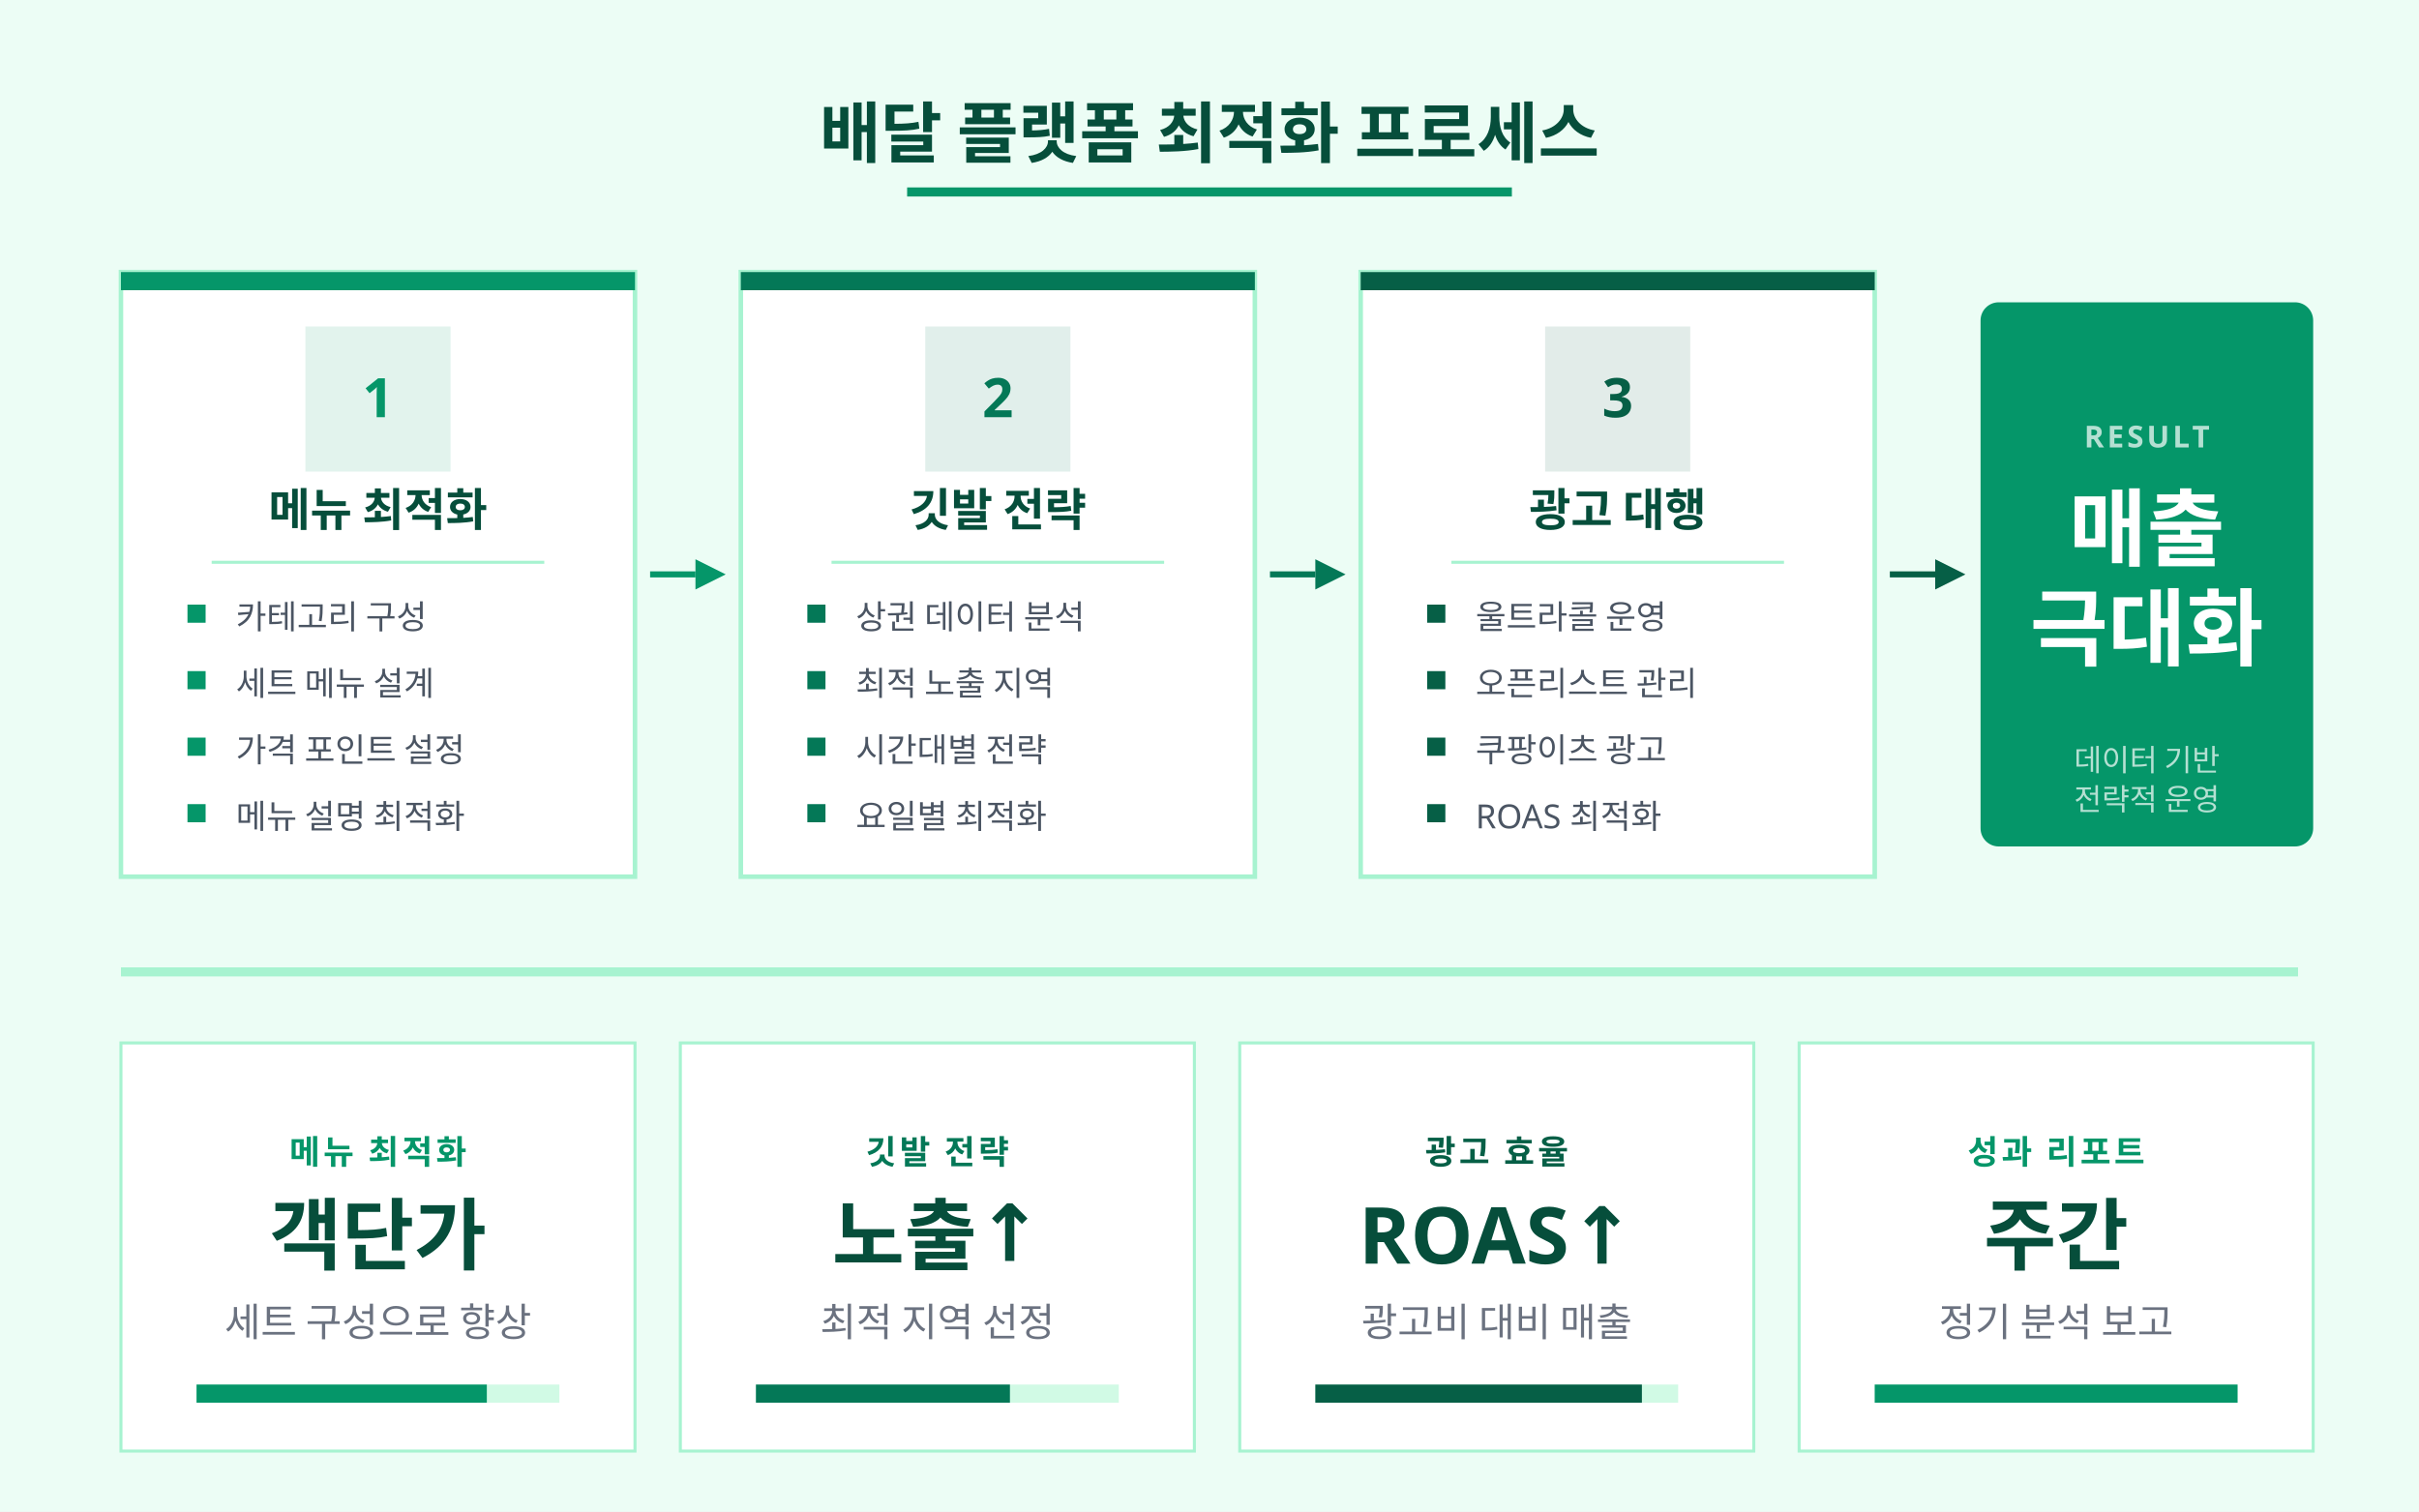
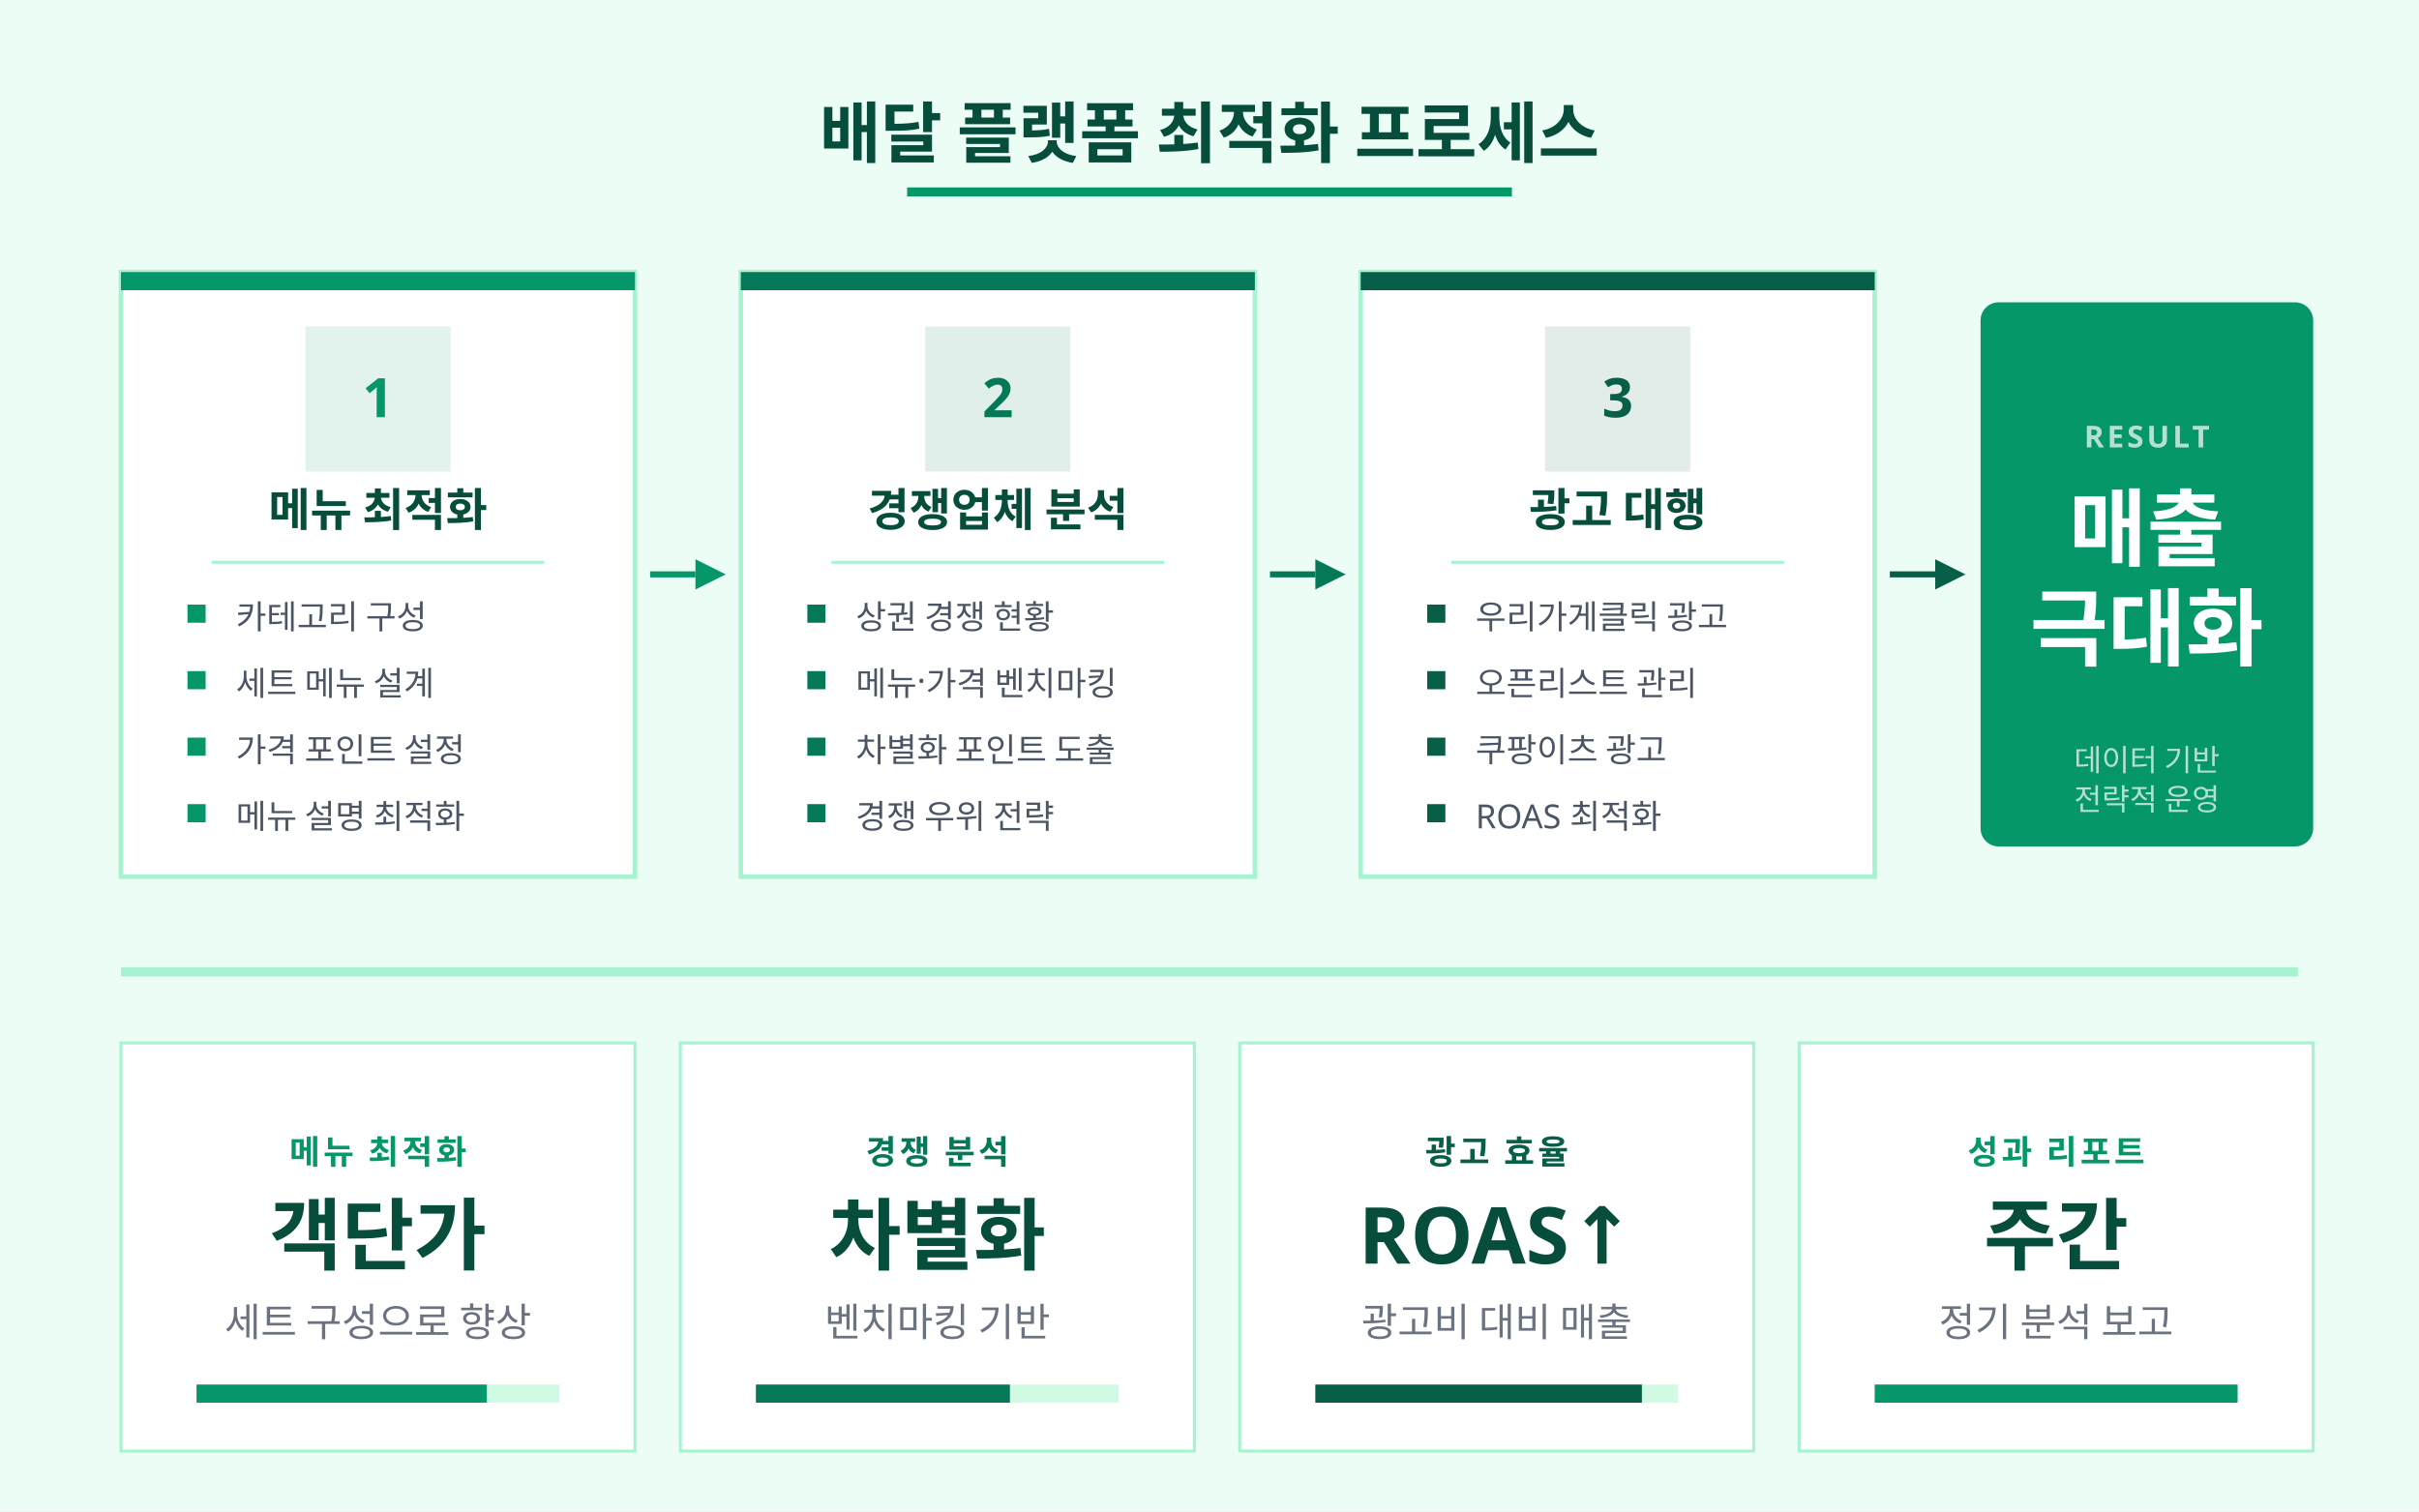
<svg xmlns="http://www.w3.org/2000/svg" viewBox="0 0 800 500" fill="none">
  <rect width="800" height="500" fill="#ECFDF5" />
  <text x="400" y="52" text-anchor="middle" font-family="system-ui, sans-serif" font-size="22" font-weight="800" fill="#064E3B">배달 플랫폼 최적화 프로세스</text>
  <rect x="300" y="62" width="200" height="3" fill="#059669" />
  <rect x="40" y="90" width="170" height="200" fill="#fff" stroke="#A7F3D0" stroke-width="1.5" />
  <rect x="40" y="90" width="170" height="6" fill="#059669" />
  <rect x="101" y="108" width="48" height="48" fill="#059669" opacity="0.12" />
  <text x="125" y="138" text-anchor="middle" font-family="system-ui, sans-serif" font-size="18" font-weight="800" fill="#059669">1</text>
  <text x="125" y="174" text-anchor="middle" font-family="system-ui, sans-serif" font-size="15" font-weight="700" fill="#064E3B">메뉴 최적화</text>
  <line x1="70" y1="186" x2="180" y2="186" stroke="#A7F3D0" stroke-width="1" />
  <rect x="62" y="200" width="6" height="6" fill="#059669" />
  <text x="78" y="208" font-family="system-ui, sans-serif" font-size="11" fill="#4B5563">카테고리 구성</text>
  <rect x="62" y="222" width="6" height="6" fill="#059669" />
  <text x="78" y="230" font-family="system-ui, sans-serif" font-size="11" fill="#4B5563">세트 메뉴 설계</text>
  <rect x="62" y="244" width="6" height="6" fill="#059669" />
  <text x="78" y="252" font-family="system-ui, sans-serif" font-size="11" fill="#4B5563">가격 포인트 설정</text>
  <rect x="62" y="266" width="6" height="6" fill="#059669" />
  <text x="78" y="274" font-family="system-ui, sans-serif" font-size="11" fill="#4B5563">메뉴 설명 최적화</text>
  <path d="M215 190 L230 190" stroke="#059669" stroke-width="2" />
  <polygon points="230,185 240,190 230,195" fill="#059669" />
  <rect x="245" y="90" width="170" height="200" fill="#fff" stroke="#A7F3D0" stroke-width="1.5" />
  <rect x="245" y="90" width="170" height="6" fill="#047857" />
  <rect x="306" y="108" width="48" height="48" fill="#047857" opacity="0.12" />
  <text x="330" y="138" text-anchor="middle" font-family="system-ui, sans-serif" font-size="18" font-weight="800" fill="#047857">2</text>
-   <text x="330" y="174" text-anchor="middle" font-family="system-ui, sans-serif" font-size="15" font-weight="700" fill="#064E3B">깃발 전략</text>
+   <text x="330" y="174" text-anchor="middle" font-family="system-ui, sans-serif" font-size="15" font-weight="700" fill="#064E3B">경쟁업체 분석</text>
  <line x1="275" y1="186" x2="385" y2="186" stroke="#A7F3D0" stroke-width="1" />
  <rect x="267" y="200" width="6" height="6" fill="#047857" />
-   <text x="283" y="208" font-family="system-ui, sans-serif" font-size="11" fill="#4B5563">상권 데이터 분석</text>
+   <text x="283" y="208" font-family="system-ui, sans-serif" font-size="11" fill="#4B5563">상권 경쟁 현황</text>
  <rect x="267" y="222" width="6" height="6" fill="#047857" />
-   <text x="283" y="230" font-family="system-ui, sans-serif" font-size="11" fill="#4B5563">최적 노출 지역</text>
+   <text x="283" y="230" font-family="system-ui, sans-serif" font-size="11" fill="#4B5563">메뉴·가격 벤치마킹</text>
  <rect x="267" y="244" width="6" height="6" fill="#047857" />
-   <text x="283" y="252" font-family="system-ui, sans-serif" font-size="11" fill="#4B5563">시간대별 전략</text>
+   <text x="283" y="252" font-family="system-ui, sans-serif" font-size="11" fill="#4B5563">차별화 포인트 도출</text>
  <rect x="267" y="266" width="6" height="6" fill="#047857" />
-   <text x="283" y="274" font-family="system-ui, sans-serif" font-size="11" fill="#4B5563">요일별 최적화</text>
+   <text x="283" y="274" font-family="system-ui, sans-serif" font-size="11" fill="#4B5563">경쟁 우위 전략</text>
  <path d="M420 190 L435 190" stroke="#047857" stroke-width="2" />
  <polygon points="435,185 445,190 435,195" fill="#047857" />
  <rect x="450" y="90" width="170" height="200" fill="#fff" stroke="#A7F3D0" stroke-width="1.5" />
  <rect x="450" y="90" width="170" height="6" fill="#065F46" />
  <rect x="511" y="108" width="48" height="48" fill="#065F46" opacity="0.12" />
  <text x="535" y="138" text-anchor="middle" font-family="system-ui, sans-serif" font-size="18" font-weight="800" fill="#065F46">3</text>
  <text x="535" y="174" text-anchor="middle" font-family="system-ui, sans-serif" font-size="15" font-weight="700" fill="#064E3B">광고 대행</text>
  <line x1="480" y1="186" x2="590" y2="186" stroke="#A7F3D0" stroke-width="1" />
  <rect x="472" y="200" width="6" height="6" fill="#065F46" />
-   <text x="488" y="208" font-family="system-ui, sans-serif" font-size="11" fill="#4B5563">울트라콜 운영</text>
+   <text x="488" y="208" font-family="system-ui, sans-serif" font-size="11" fill="#4B5563">우리가게클릭 광고</text>
  <rect x="472" y="222" width="6" height="6" fill="#065F46" />
  <text x="488" y="230" font-family="system-ui, sans-serif" font-size="11" fill="#4B5563">오픈리스트 관리</text>
  <rect x="472" y="244" width="6" height="6" fill="#065F46" />
  <text x="488" y="252" font-family="system-ui, sans-serif" font-size="11" fill="#4B5563">쿠팡이츠 광고</text>
  <rect x="472" y="266" width="6" height="6" fill="#065F46" />
  <text x="488" y="274" font-family="system-ui, sans-serif" font-size="11" fill="#4B5563">ROAS 최적화</text>
  <path d="M625 190 L640 190" stroke="#065F46" stroke-width="2" />
  <polygon points="640,185 650,190 640,195" fill="#065F46" />
  <rect x="655" y="100" width="110" height="180" fill="#059669" rx="6" />
  <text x="710" y="148" text-anchor="middle" font-family="system-ui, sans-serif" font-size="10" font-weight="600" fill="rgba(255,255,255,0.7)" letter-spacing="0.1em">RESULT</text>
  <text x="710" y="185" text-anchor="middle" font-family="system-ui, sans-serif" font-size="28" font-weight="800" fill="#fff">매출</text>
  <text x="710" y="218" text-anchor="middle" font-family="system-ui, sans-serif" font-size="28" font-weight="800" fill="#fff">극대화</text>
  <text x="710" y="255" text-anchor="middle" font-family="system-ui, sans-serif" font-size="10" fill="rgba(255,255,255,0.7)">데이터 기반</text>
  <text x="710" y="268" text-anchor="middle" font-family="system-ui, sans-serif" font-size="10" fill="rgba(255,255,255,0.7)">전략적 운영</text>
  <rect x="40" y="320" width="720" height="3" fill="#A7F3D0" />
  <rect x="40" y="345" width="170" height="135" fill="#fff" stroke="#A7F3D0" stroke-width="1" />
  <text x="125" y="385" text-anchor="middle" font-family="system-ui, sans-serif" font-size="11" font-weight="600" fill="#059669" letter-spacing="0.1em">메뉴 최적화</text>
  <text x="125" y="418" text-anchor="middle" font-family="system-ui, sans-serif" font-size="26" font-weight="800" fill="#064E3B">객단가</text>
  <text x="125" y="442" text-anchor="middle" font-family="system-ui, sans-serif" font-size="13" fill="#6B7280">세트 구성으로 향상</text>
  <rect x="65" y="458" width="120" height="6" fill="#D1FAE5" />
  <rect x="65" y="458" width="96" height="6" fill="#059669" />
  <rect x="225" y="345" width="170" height="135" fill="#fff" stroke="#A7F3D0" stroke-width="1" />
-   <text x="310" y="385" text-anchor="middle" font-family="system-ui, sans-serif" font-size="11" font-weight="600" fill="#047857" letter-spacing="0.1em">깃발 전략</text>
-   <text x="310" y="418" text-anchor="middle" font-family="system-ui, sans-serif" font-size="26" font-weight="800" fill="#064E3B">노출↑</text>
-   <text x="310" y="442" text-anchor="middle" font-family="system-ui, sans-serif" font-size="13" fill="#6B7280">최적 지역 선정</text>
+   <text x="310" y="385" text-anchor="middle" font-family="system-ui, sans-serif" font-size="11" font-weight="600" fill="#047857" letter-spacing="0.1em">경쟁 분석</text>
+   <text x="310" y="418" text-anchor="middle" font-family="system-ui, sans-serif" font-size="26" font-weight="800" fill="#064E3B">차별화</text>
+   <text x="310" y="442" text-anchor="middle" font-family="system-ui, sans-serif" font-size="13" fill="#6B7280">벤치마킹 기반</text>
  <rect x="250" y="458" width="120" height="6" fill="#D1FAE5" />
  <rect x="250" y="458" width="84" height="6" fill="#047857" />
  <rect x="410" y="345" width="170" height="135" fill="#fff" stroke="#A7F3D0" stroke-width="1" />
  <text x="495" y="385" text-anchor="middle" font-family="system-ui, sans-serif" font-size="11" font-weight="600" fill="#065F46" letter-spacing="0.1em">광고 효율</text>
  <text x="495" y="418" text-anchor="middle" font-family="system-ui, sans-serif" font-size="26" font-weight="800" fill="#064E3B">ROAS↑</text>
  <text x="495" y="442" text-anchor="middle" font-family="system-ui, sans-serif" font-size="13" fill="#6B7280">광고비 대비 매출</text>
  <rect x="435" y="458" width="120" height="6" fill="#D1FAE5" />
  <rect x="435" y="458" width="108" height="6" fill="#065F46" />
  <rect x="595" y="345" width="170" height="135" fill="#fff" stroke="#A7F3D0" stroke-width="1" />
  <text x="680" y="385" text-anchor="middle" font-family="system-ui, sans-serif" font-size="11" font-weight="600" fill="#059669" letter-spacing="0.1em">성과 리포트</text>
  <text x="680" y="418" text-anchor="middle" font-family="system-ui, sans-serif" font-size="26" font-weight="800" fill="#064E3B">주간</text>
  <text x="680" y="442" text-anchor="middle" font-family="system-ui, sans-serif" font-size="13" fill="#6B7280">정기 분석 보고</text>
  <rect x="620" y="458" width="120" height="6" fill="#D1FAE5" />
  <rect x="620" y="458" width="120" height="6" fill="#059669" />
</svg>
